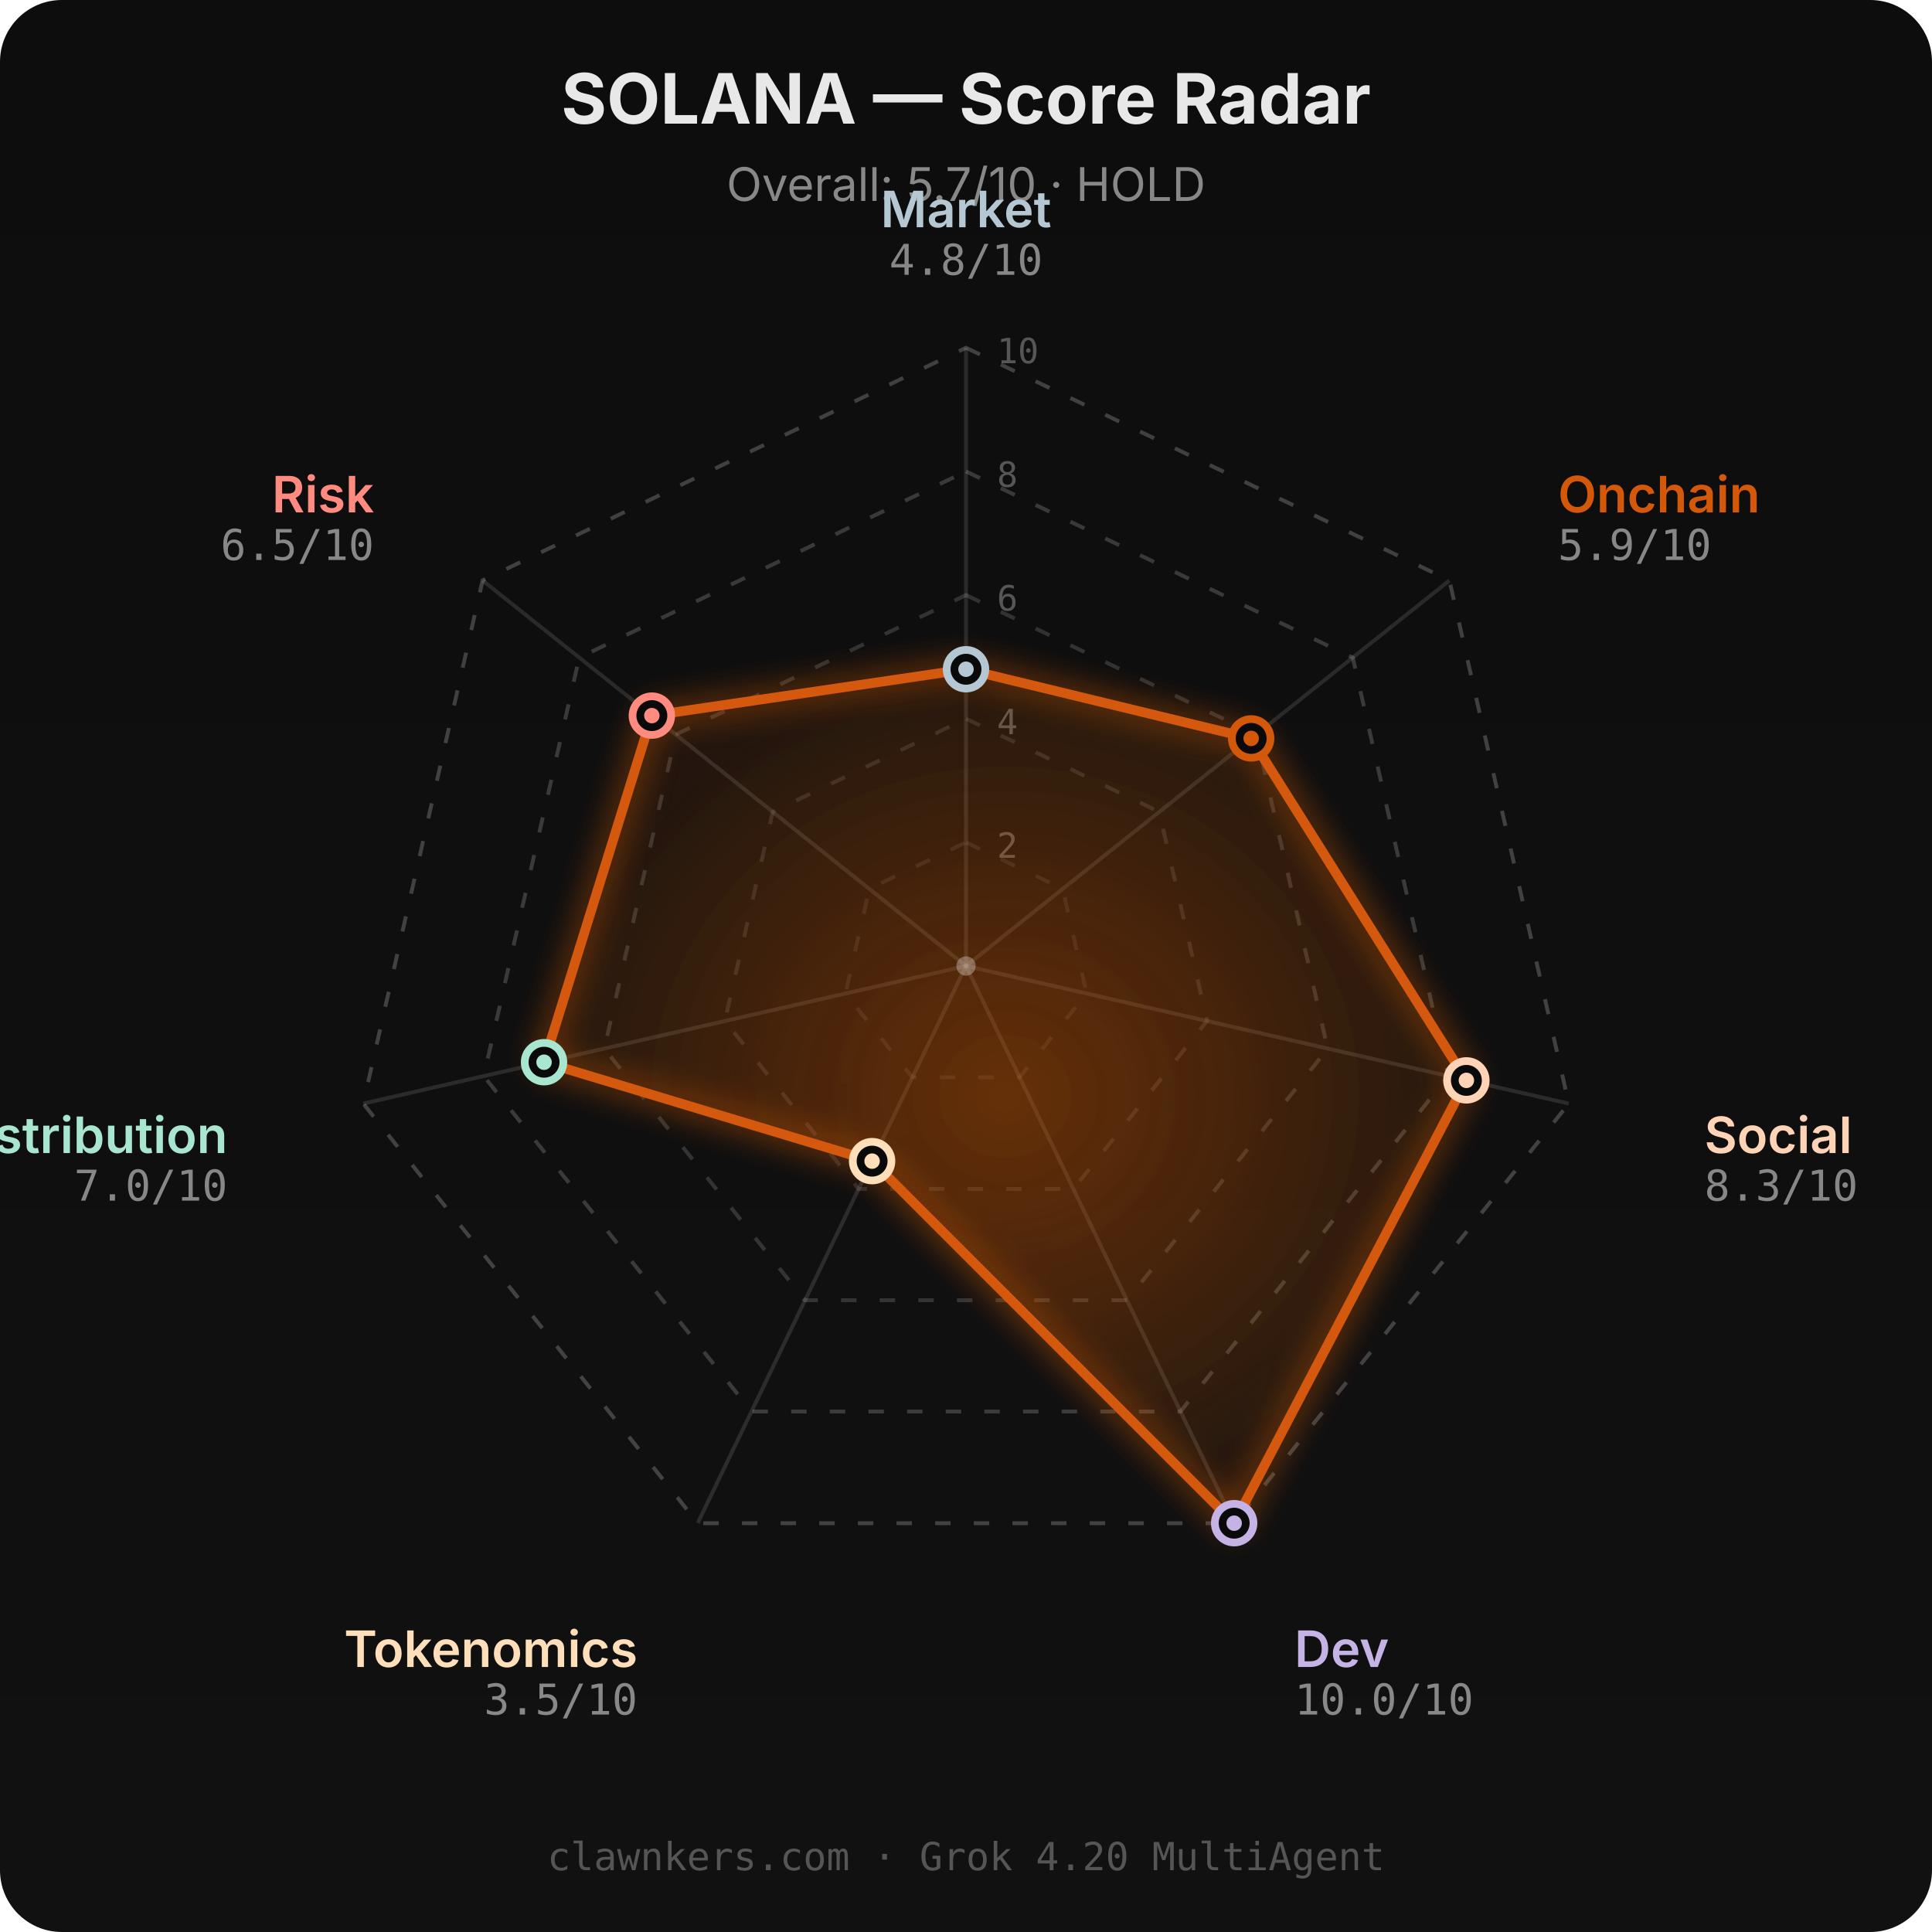
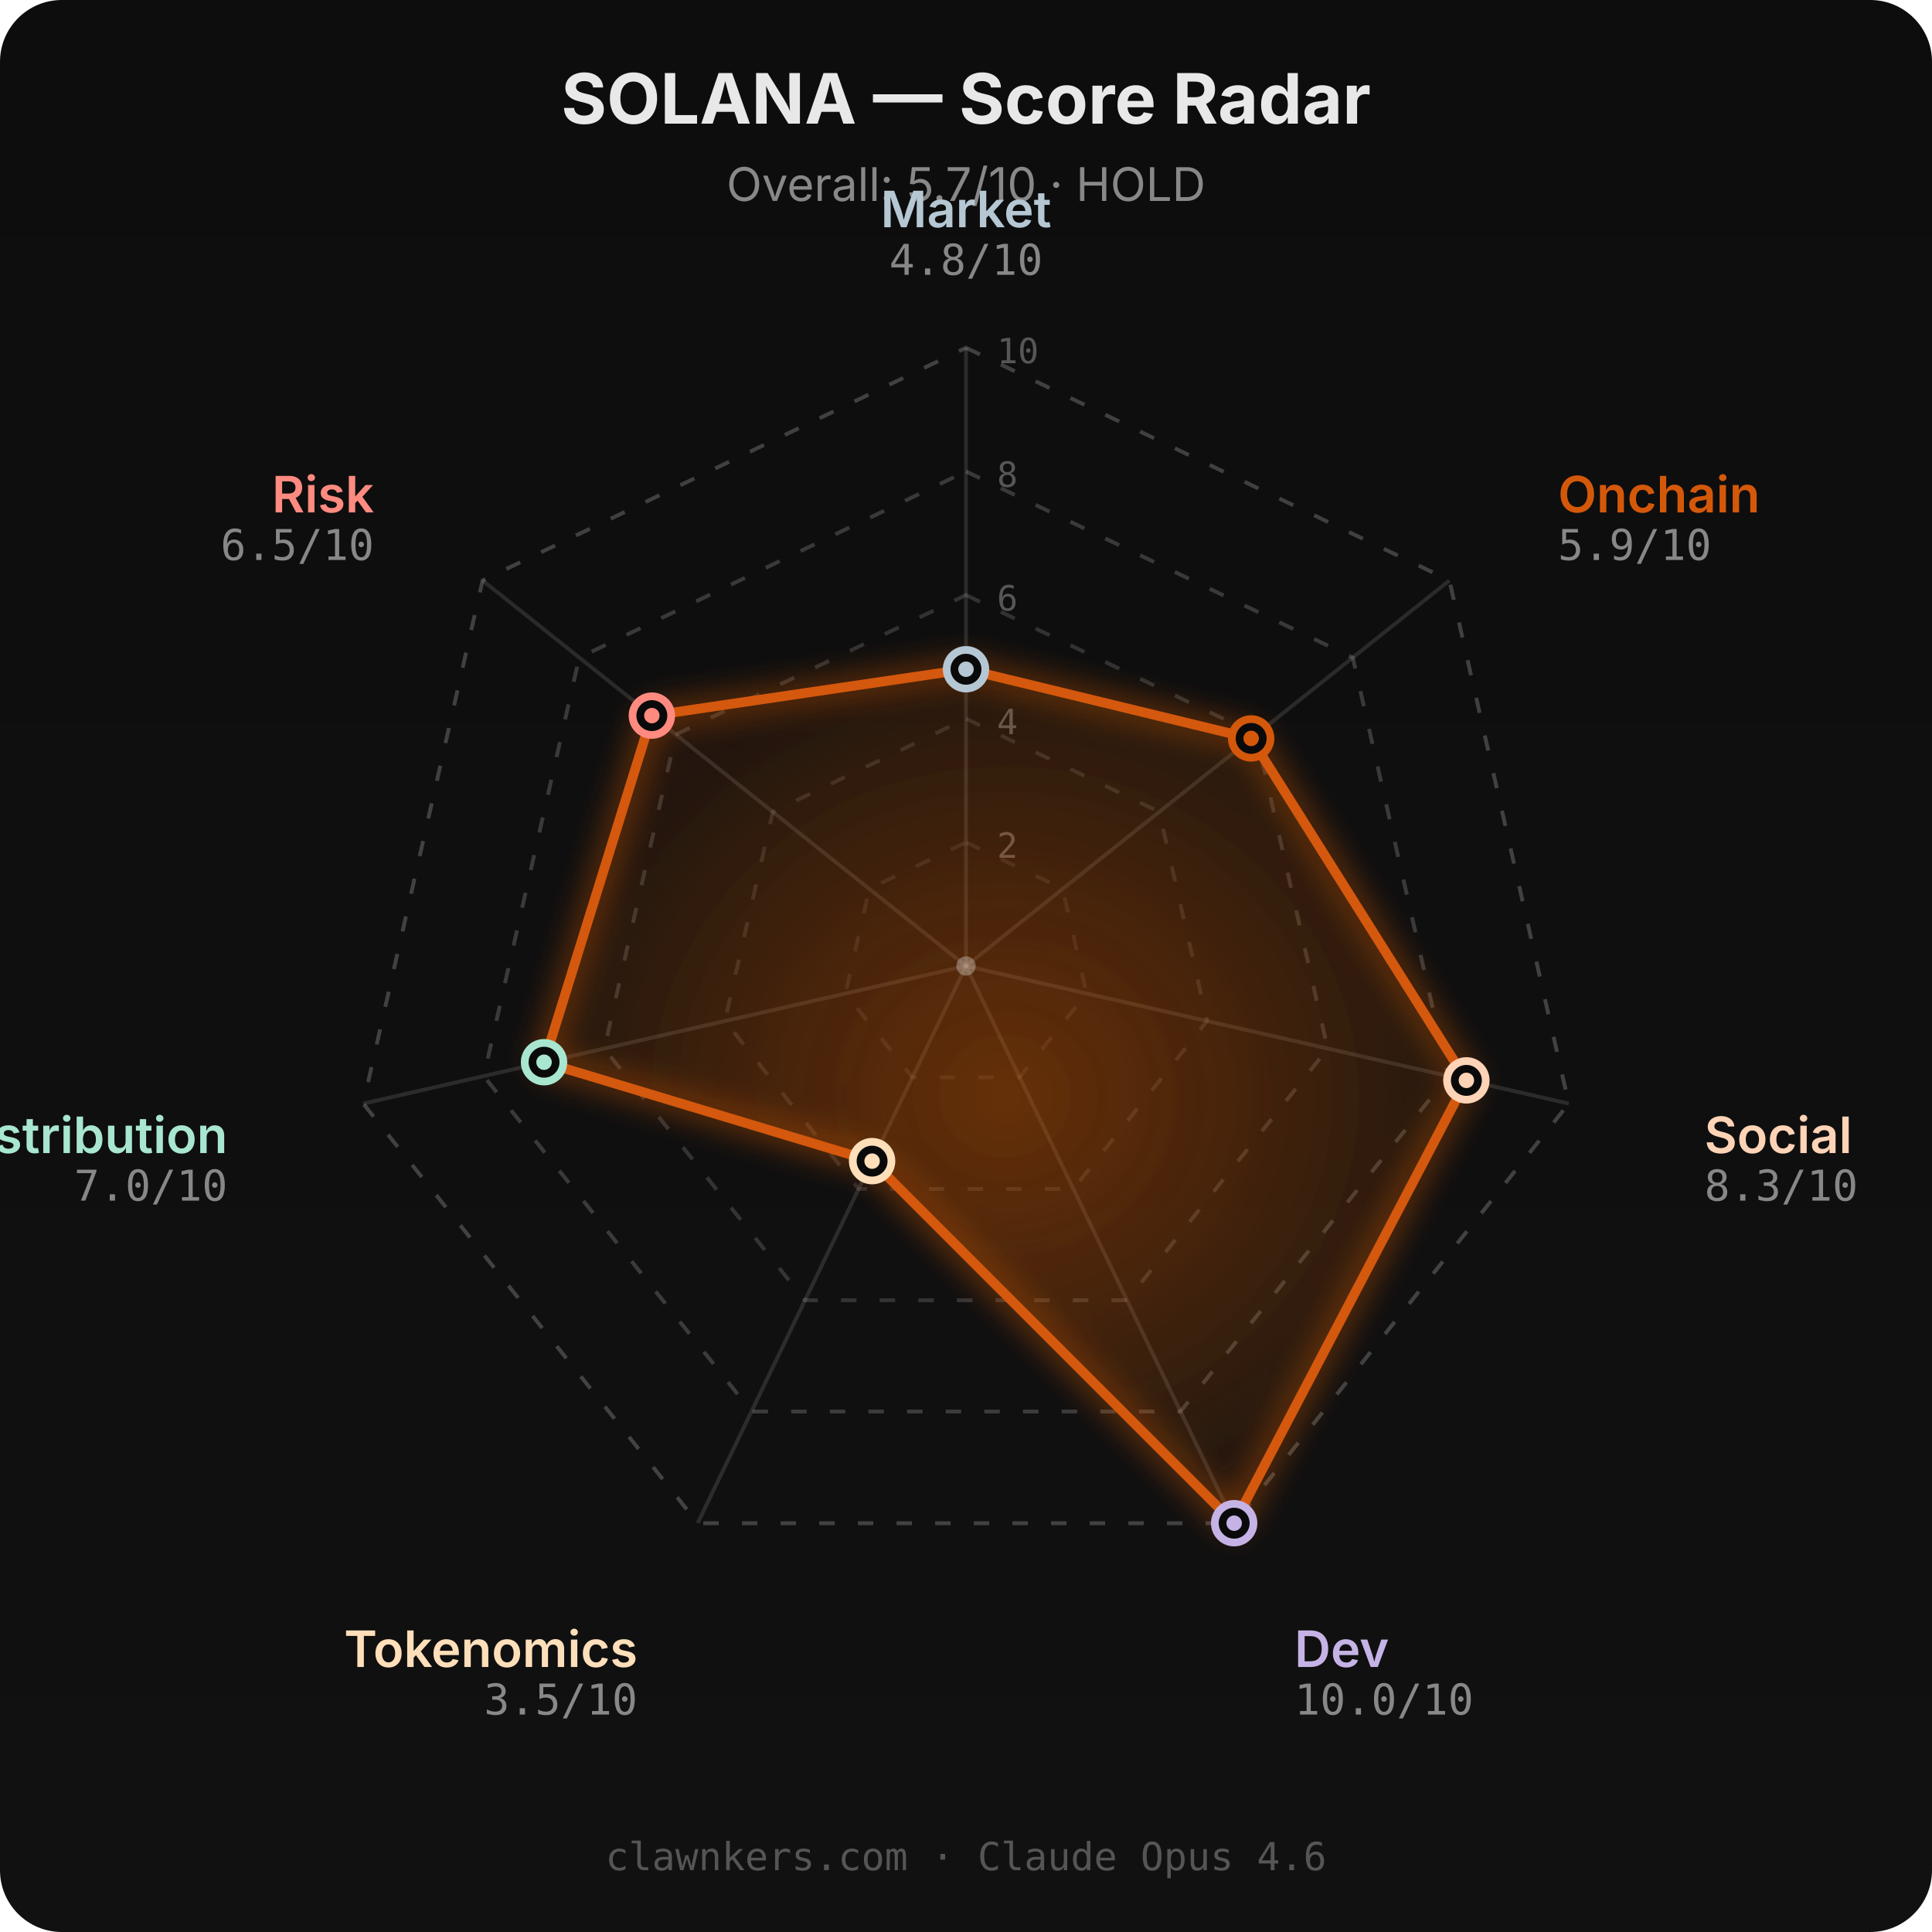
<svg xmlns="http://www.w3.org/2000/svg" viewBox="0 0 500 500" width="500" height="500">
  <defs>
    <filter id="glow">
      <feGaussianBlur stdDeviation="4" result="b" />
      <feMerge>
        <feMergeNode in="b" />
        <feMergeNode in="SourceGraphic" />
      </feMerge>
    </filter>
    <linearGradient id="bg" x1="0" y1="0" x2="0" y2="1">
      <stop offset="0%" stop-color="#0d0d0d" />
      <stop offset="100%" stop-color="#111" />
    </linearGradient>
    <radialGradient id="fill-grad" cx="50%" cy="50%" r="50%">
      <stop offset="0%" stop-color="#D4580A" stop-opacity="0.25" />
      <stop offset="100%" stop-color="#D4580A" stop-opacity="0.05" />
    </radialGradient>
  </defs>
  <rect width="500" height="500" rx="16" fill="url(#bg)" />
  <text x="250.0" y="32" fill="#e8e8e8" font-family="Inter,sans-serif" font-size="18" font-weight="700" text-anchor="middle">SOLANA — Score Radar</text>
  <text x="250.0" y="52" fill="#888" font-family="Inter,sans-serif" font-size="12" text-anchor="middle">Overall: 5.7/10 · HOLD</text>
  <polygon points="250.0,218.0 275.0,230.0 281.2,257.1 263.9,278.8 236.1,278.8 218.8,257.1 225.0,230.0" fill="none" stroke="rgba(255,255,255,0.09)" stroke-dasharray="4 6" />
  <text x="258.0" y="222.0" fill="rgba(255,255,255,0.3)" font-family="IBM Plex Mono,monospace" font-size="9">2</text>
  <polygon points="250.0,186.0 300.0,210.1 312.4,264.2 277.8,307.7 222.2,307.7 187.6,264.2 200.0,210.1" fill="none" stroke="rgba(255,255,255,0.12)" stroke-dasharray="4 6" />
  <text x="258.0" y="190.0" fill="rgba(255,255,255,0.3)" font-family="IBM Plex Mono,monospace" font-size="9">4</text>
  <polygon points="250.0,154.0 325.1,190.1 343.6,271.4 291.7,336.5 208.3,336.5 156.4,271.4 174.9,190.1" fill="none" stroke="rgba(255,255,255,0.15)" stroke-dasharray="4 6" />
  <text x="258.0" y="158.0" fill="rgba(255,255,255,0.3)" font-family="IBM Plex Mono,monospace" font-size="9">6</text>
  <polygon points="250.0,122.0 350.1,170.2 374.8,278.5 305.5,365.3 194.5,365.3 125.2,278.5 149.9,170.2" fill="none" stroke="rgba(255,255,255,0.18)" stroke-dasharray="4 6" />
  <text x="258.0" y="126.0" fill="rgba(255,255,255,0.3)" font-family="IBM Plex Mono,monospace" font-size="9">8</text>
  <polygon points="250.0,90.0 375.1,150.2 406.0,285.6 319.4,394.2 180.6,394.2 94.0,285.6 124.9,150.2" fill="none" stroke="rgba(255,255,255,0.21)" stroke-dasharray="4 6" />
  <text x="258.0" y="94.0" fill="rgba(255,255,255,0.3)" font-family="IBM Plex Mono,monospace" font-size="9">10</text>
  <line x1="250.0" y1="250.0" x2="250.0" y2="90.0" stroke="rgba(255,255,255,0.12)" />
  <text x="250.0" y="54.0" fill="#b5c7d3" font-family="Inter,sans-serif" font-size="13" font-weight="600" text-anchor="middle" dominant-baseline="middle">Market</text>
  <text x="250.0" y="68.0" fill="rgba(255,255,255,0.5)" font-family="IBM Plex Mono,monospace" font-size="11" text-anchor="middle" dominant-baseline="middle">4.8/10</text>
  <line x1="250.0" y1="250.0" x2="375.093" y2="150.242" stroke="rgba(255,255,255,0.12)" />
  <text x="403.2" y="127.8" fill="#D4580A" font-family="Inter,sans-serif" font-size="13" font-weight="600" text-anchor="start" dominant-baseline="middle">Onchain</text>
  <text x="403.2" y="141.8" fill="rgba(255,255,255,0.5)" font-family="IBM Plex Mono,monospace" font-size="11" text-anchor="start" dominant-baseline="middle">5.9/10</text>
  <line x1="250.0" y1="250.0" x2="405.988" y2="285.603" stroke="rgba(255,255,255,0.12)" />
  <text x="441.1" y="293.6" fill="#ffd3b6" font-family="Inter,sans-serif" font-size="13" font-weight="600" text-anchor="start" dominant-baseline="middle">Social</text>
  <text x="441.1" y="307.6" fill="rgba(255,255,255,0.5)" font-family="IBM Plex Mono,monospace" font-size="11" text-anchor="start" dominant-baseline="middle">8.3/10</text>
  <line x1="250.0" y1="250.0" x2="319.421" y2="394.155" stroke="rgba(255,255,255,0.12)" />
  <text x="335.0" y="426.6" fill="#c5b3e6" font-family="Inter,sans-serif" font-size="13" font-weight="600" text-anchor="start" dominant-baseline="middle">Dev</text>
  <text x="335.0" y="440.6" fill="rgba(255,255,255,0.5)" font-family="IBM Plex Mono,monospace" font-size="11" text-anchor="start" dominant-baseline="middle">10.0/10</text>
  <line x1="250.0" y1="250.0" x2="180.579" y2="394.155" stroke="rgba(255,255,255,0.12)" />
  <text x="165.0" y="426.6" fill="#ffdfba" font-family="Inter,sans-serif" font-size="13" font-weight="600" text-anchor="end" dominant-baseline="middle">Tokenomics</text>
  <text x="165.0" y="440.6" fill="rgba(255,255,255,0.5)" font-family="IBM Plex Mono,monospace" font-size="11" text-anchor="end" dominant-baseline="middle">3.5/10</text>
  <line x1="250.0" y1="250.0" x2="94.012" y2="285.603" stroke="rgba(255,255,255,0.12)" />
  <text x="58.9" y="293.6" fill="#a8e6cf" font-family="Inter,sans-serif" font-size="13" font-weight="600" text-anchor="end" dominant-baseline="middle">Distribution</text>
  <text x="58.9" y="307.6" fill="rgba(255,255,255,0.5)" font-family="IBM Plex Mono,monospace" font-size="11" text-anchor="end" dominant-baseline="middle">7.0/10</text>
  <line x1="250.0" y1="250.0" x2="124.907" y2="150.242" stroke="rgba(255,255,255,0.12)" />
  <text x="96.8" y="127.8" fill="#ff8a80" font-family="Inter,sans-serif" font-size="13" font-weight="600" text-anchor="end" dominant-baseline="middle">Risk</text>
  <text x="96.8" y="141.8" fill="rgba(255,255,255,0.5)" font-family="IBM Plex Mono,monospace" font-size="11" text-anchor="end" dominant-baseline="middle">6.5/10</text>
  <polygon points="250.0,173.2 323.8,191.1 379.5,279.6 319.4,394.2 225.7,300.5 140.8,274.9 168.7,185.2" fill="url(#fill-grad)" stroke="#D4580A" stroke-width="2.5" filter="url(#glow)" />
  <circle cx="250.0" cy="173.2" r="5" fill="#0a0a0a" stroke="#b5c7d3" stroke-width="2" />
  <circle cx="250.0" cy="173.2" r="2" fill="#b5c7d3" />
  <circle cx="323.8" cy="191.1" r="5" fill="#0a0a0a" stroke="#D4580A" stroke-width="2" />
  <circle cx="323.8" cy="191.1" r="2" fill="#D4580A" />
  <circle cx="379.5" cy="279.6" r="5" fill="#0a0a0a" stroke="#ffd3b6" stroke-width="2" />
  <circle cx="379.5" cy="279.6" r="2" fill="#ffd3b6" />
  <circle cx="319.4" cy="394.2" r="5" fill="#0a0a0a" stroke="#c5b3e6" stroke-width="2" />
  <circle cx="319.4" cy="394.2" r="2" fill="#c5b3e6" />
  <circle cx="225.7" cy="300.5" r="5" fill="#0a0a0a" stroke="#ffdfba" stroke-width="2" />
  <circle cx="225.7" cy="300.5" r="2" fill="#ffdfba" />
  <circle cx="140.8" cy="274.9" r="5" fill="#0a0a0a" stroke="#a8e6cf" stroke-width="2" />
  <circle cx="140.8" cy="274.9" r="2" fill="#a8e6cf" />
  <circle cx="168.7" cy="185.2" r="5" fill="#0a0a0a" stroke="#ff8a80" stroke-width="2" />
  <circle cx="168.7" cy="185.2" r="2" fill="#ff8a80" />
  <circle cx="250.0" cy="250.0" r="2.5" fill="rgba(255,255,255,0.3)" />
-   <text x="250.0" y="484" fill="#555" font-family="IBM Plex Mono,monospace" font-size="10" text-anchor="middle">clawnkers.com · Grok 4.20 MultiAgent</text>
+   <text x="250.0" y="484" fill="#555" font-family="IBM Plex Mono,monospace" font-size="10" text-anchor="middle">clawnkers.com · Claude Opus 4.6</text>
</svg>
